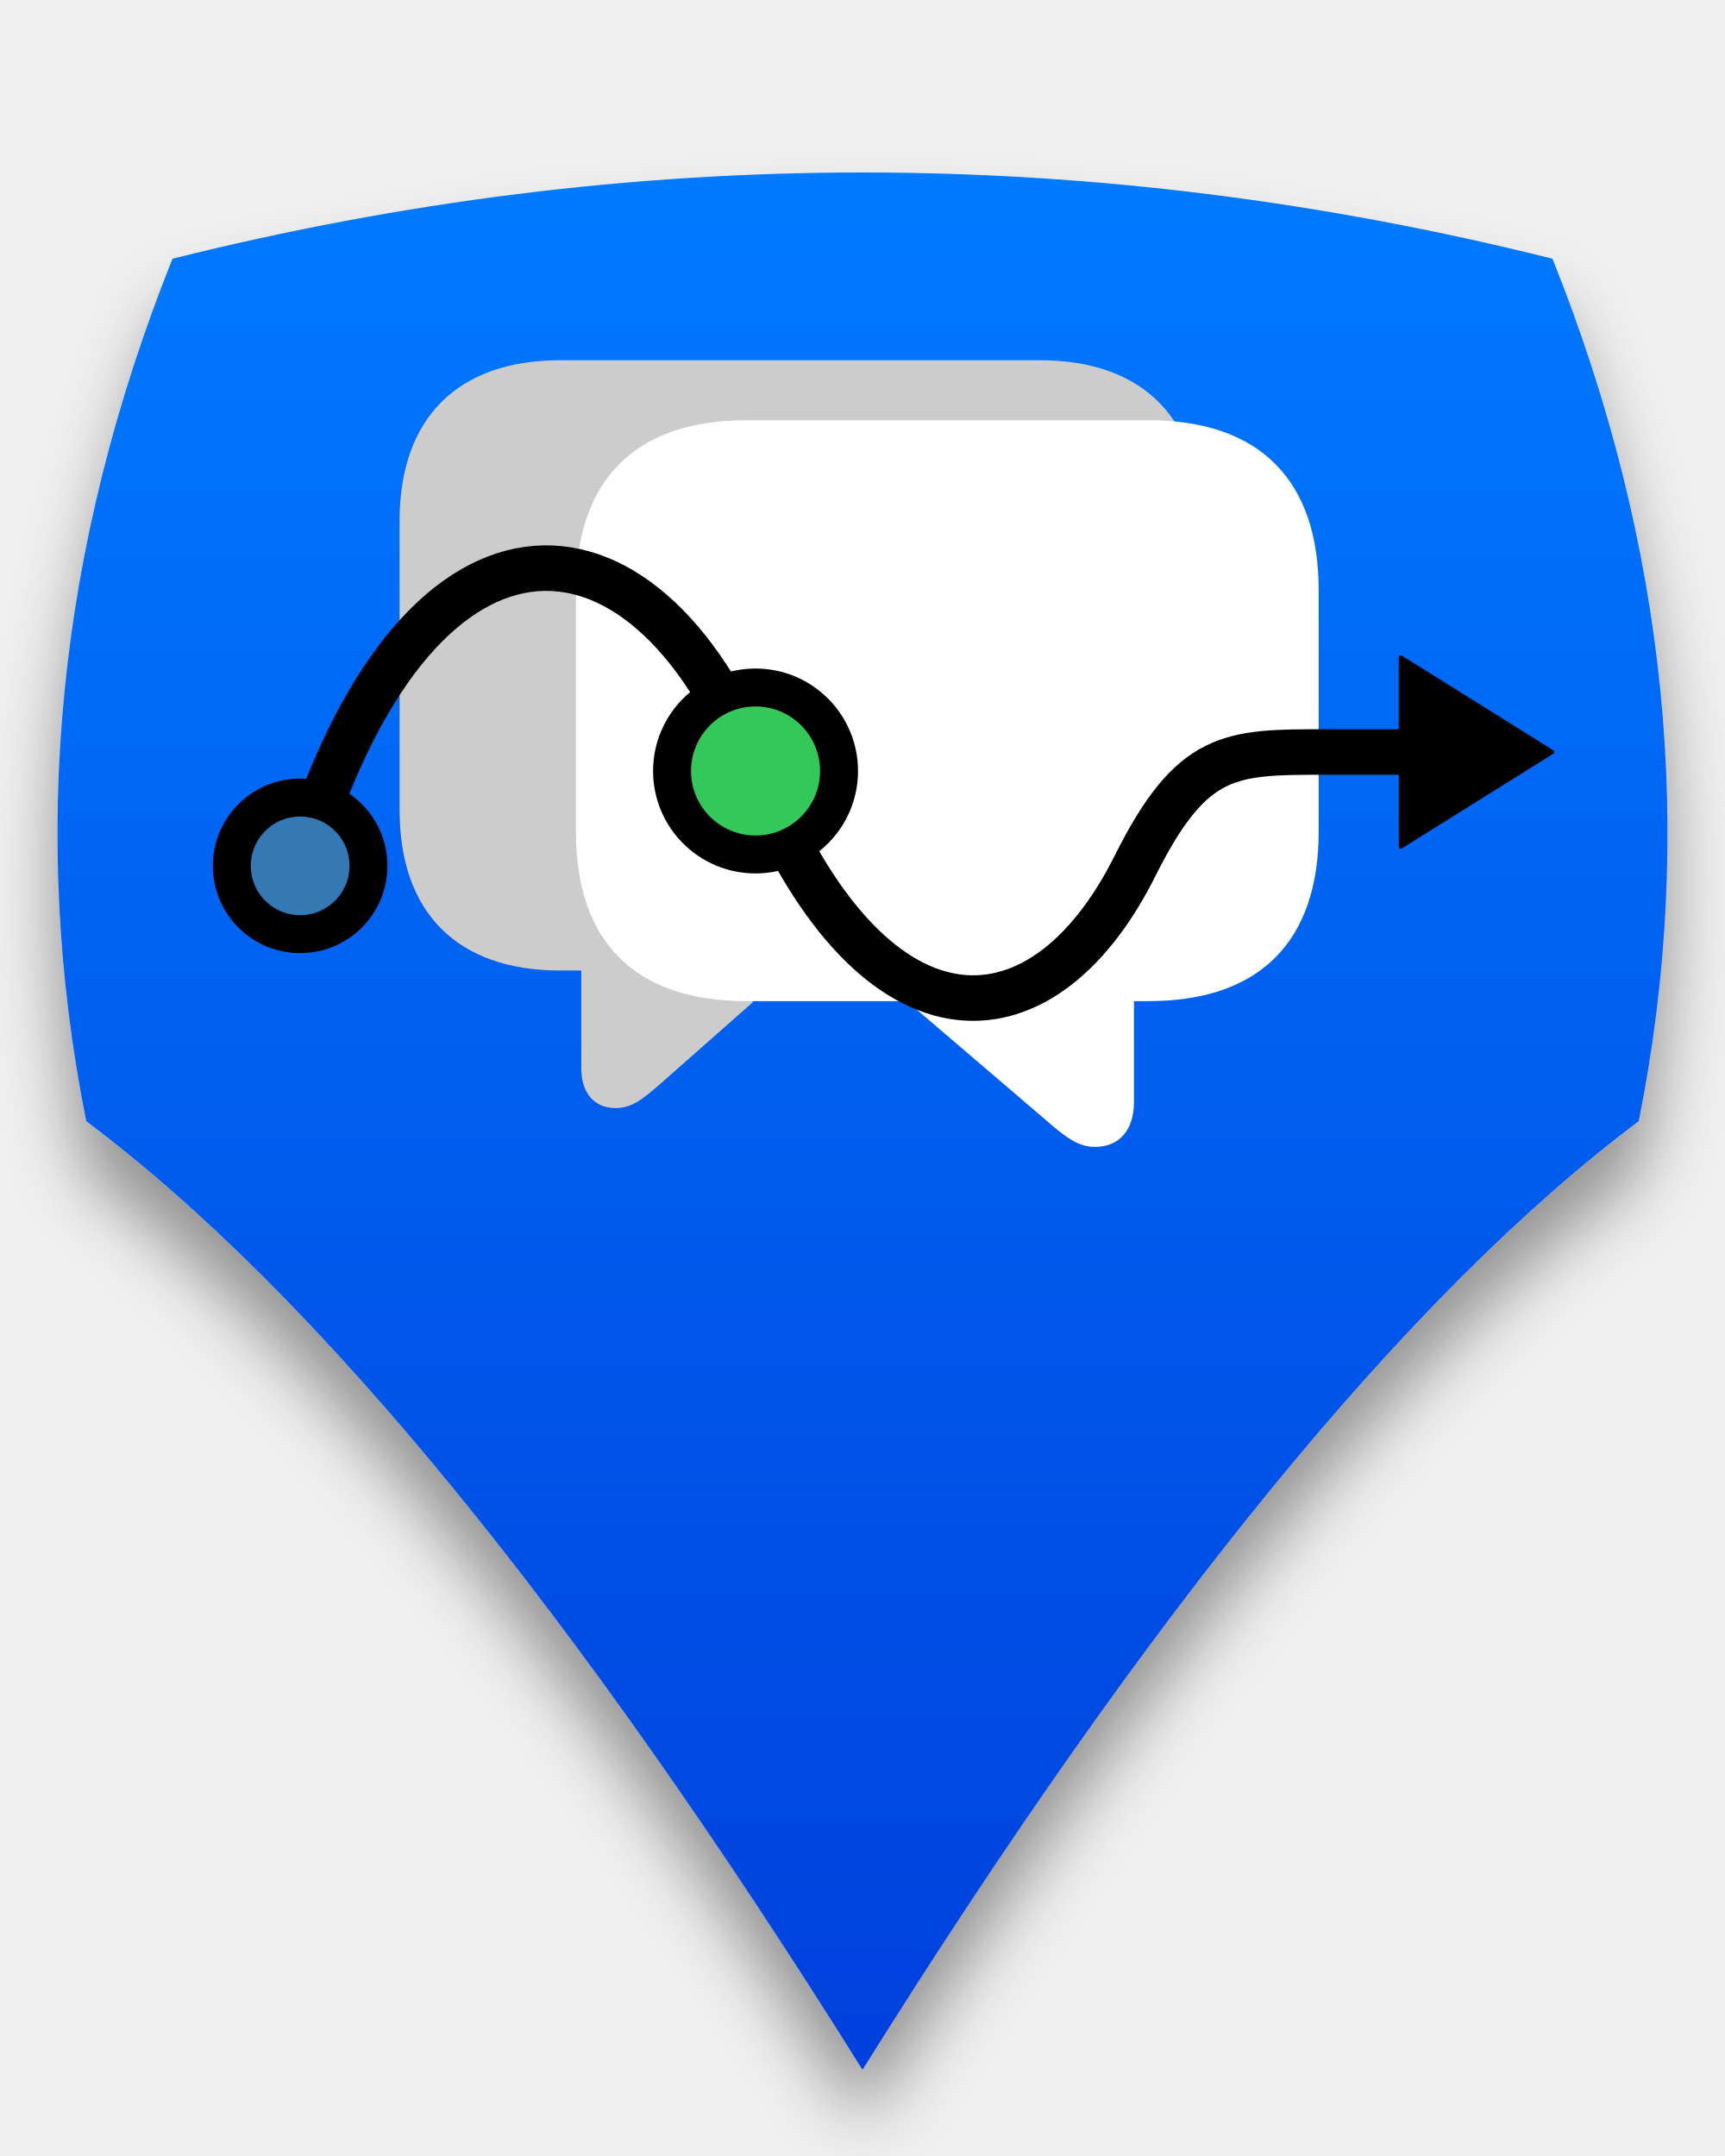
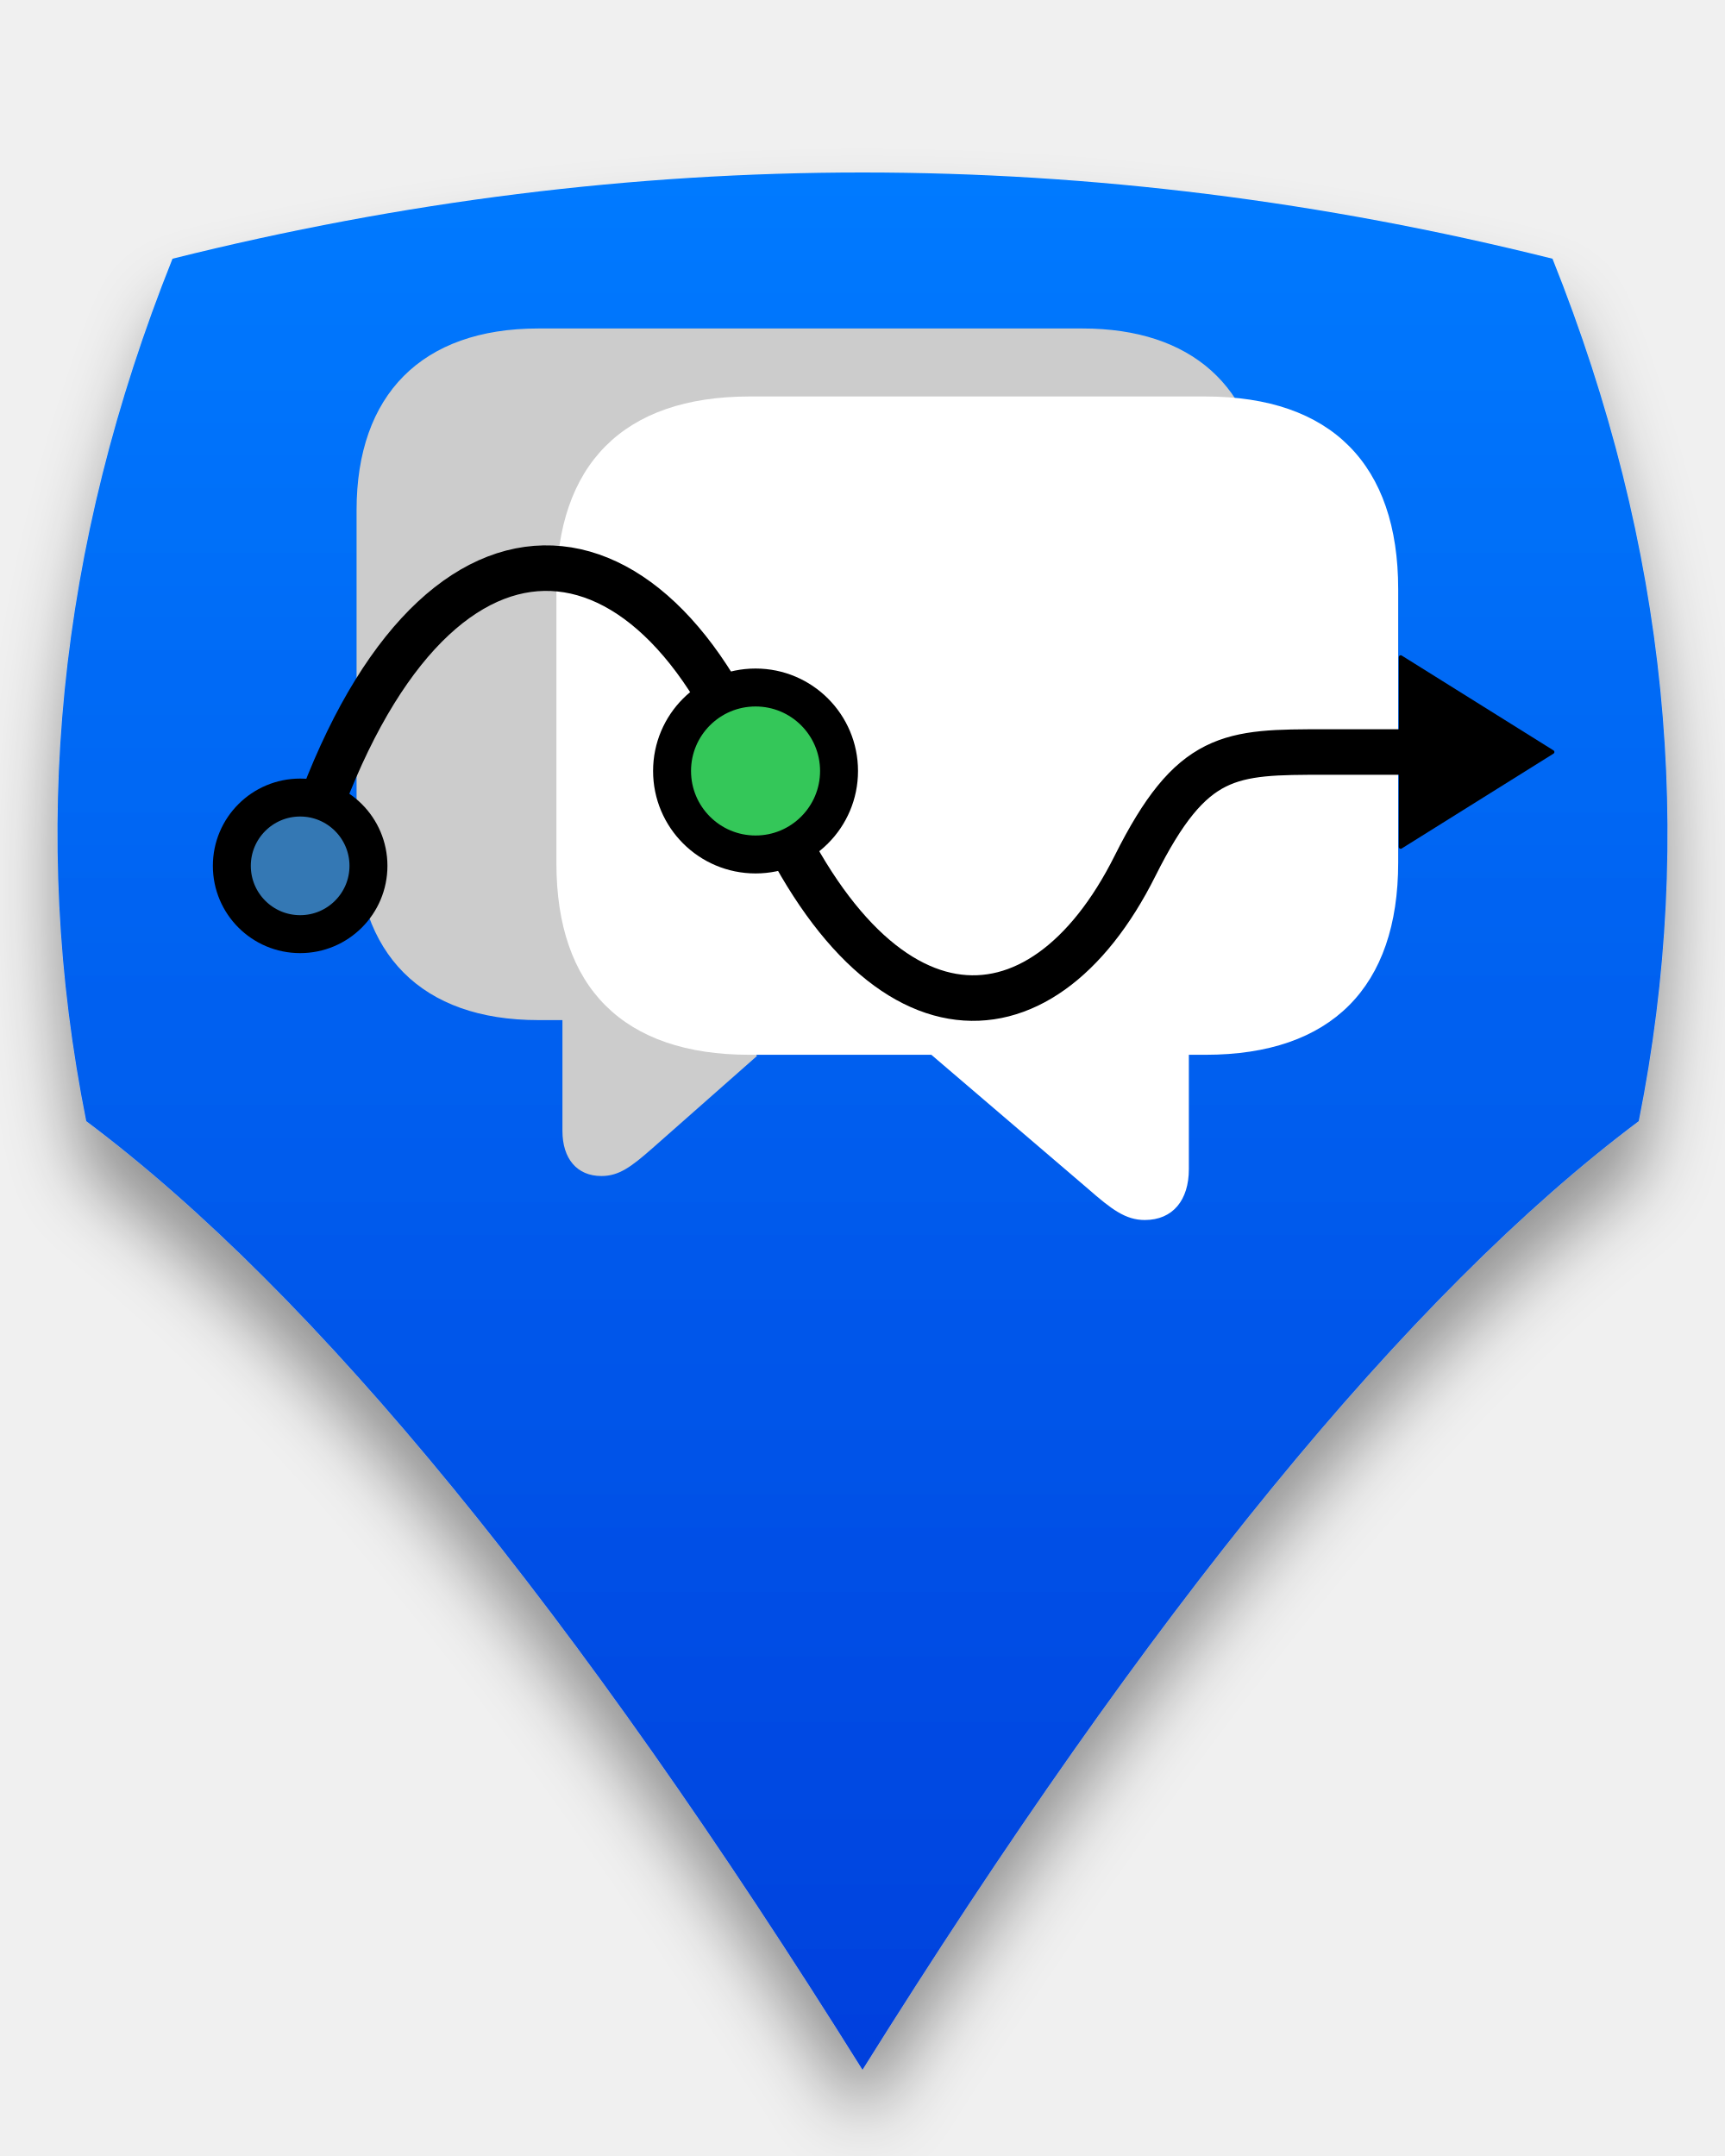
<svg xmlns="http://www.w3.org/2000/svg" width="200" height="250" viewBox="0 0 100 125">
  <defs>
    <linearGradient id="mainGradient" x1="0%" y1="0%" x2="0%" y2="100%">
      <stop offset="0%" style="stop-color:#007AFF;stop-opacity:1" />
      <stop offset="100%" style="stop-color:#0040DD;stop-opacity:1" />
    </linearGradient>
    <filter id="shadowBottom" x="-20%" y="-20%" width="140%" height="140%">
      <feDropShadow dx="0" dy="3" stdDeviation="2" flood-color="#000000" flood-opacity="0.4" />
    </filter>
  </defs>
  <path d="M10,15 Q50,5 90,15 Q100,40 95,65 Q75,80 50,120 Q25,80 5,65 Q0,40 10,15 Z" fill="url(#mainGradient)" filter="url(#shadowBottom)" />
  <g id="mark_23">
-     <g transform="translate(20.81, 18.2) scale(0.75)">
+     <g transform="translate(18, 16) scale(0.85)">
      <path d="M64.985 14.524L43.857 14.524C34.387 14.524 28.916 20.149 28.916 29.443L28.916 45.703C28.916 48.579 29.44 51.099 30.447 53.207L23.313 59.502C21.885 60.754 21.05 61.392 19.841 61.392C18.171 61.392 17.183 60.205 17.183 58.315L17.183 50.757L15.535 50.757C7.581 50.757 3.142 46.252 3.142 38.386L3.142 15.974C3.142 8.108 7.581 3.582 15.535 3.582L52.647 3.582C60.117 3.582 64.465 7.572 64.985 14.524Z" fill="#CCCCCC" fill-opacity="1.0" />
      <g transform="translate(60, 45) scale(1.15) translate(-70, -50)">
        <path d="M43.857 57.063L54.646 57.063L63.919 64.995C65.325 66.226 66.16 66.863 67.302 66.863C68.972 66.863 69.917 65.676 69.917 63.852L69.917 57.063L70.906 57.063C78.376 57.063 82.332 53.042 82.332 45.659L82.332 29.443C82.332 22.061 78.376 18.018 70.906 18.018L43.857 18.018C36.365 18.018 32.41 22.061 32.41 29.443L32.41 45.703C32.41 53.064 36.365 57.063 43.857 57.063Z" fill="#FFFFFF" fill-opacity="1.0" />
      </g>
    </g>
    <g transform="translate(13, 26) scale(0.22)">
      <path d="M 20,110 C 50,10 110,10 140,85 C 170,160 215,160 240,110 C 255,80 265,80 290,80 L 310,80" stroke="#000000" stroke-width="12" fill="none" stroke-linecap="round" />
      <path d="M 310,105 L 350,80 L 310,55 Z" fill="#000000" stroke="#000000" stroke-width="1" stroke-linejoin="round" />
      <circle cx="20" cy="110" r="18" fill="#3478B4" stroke="#000000" stroke-width="10" />
      <circle cx="140" cy="85" r="22" fill="#34C759" stroke="#000000" stroke-width="10" />
    </g>
  </g>
</svg>
